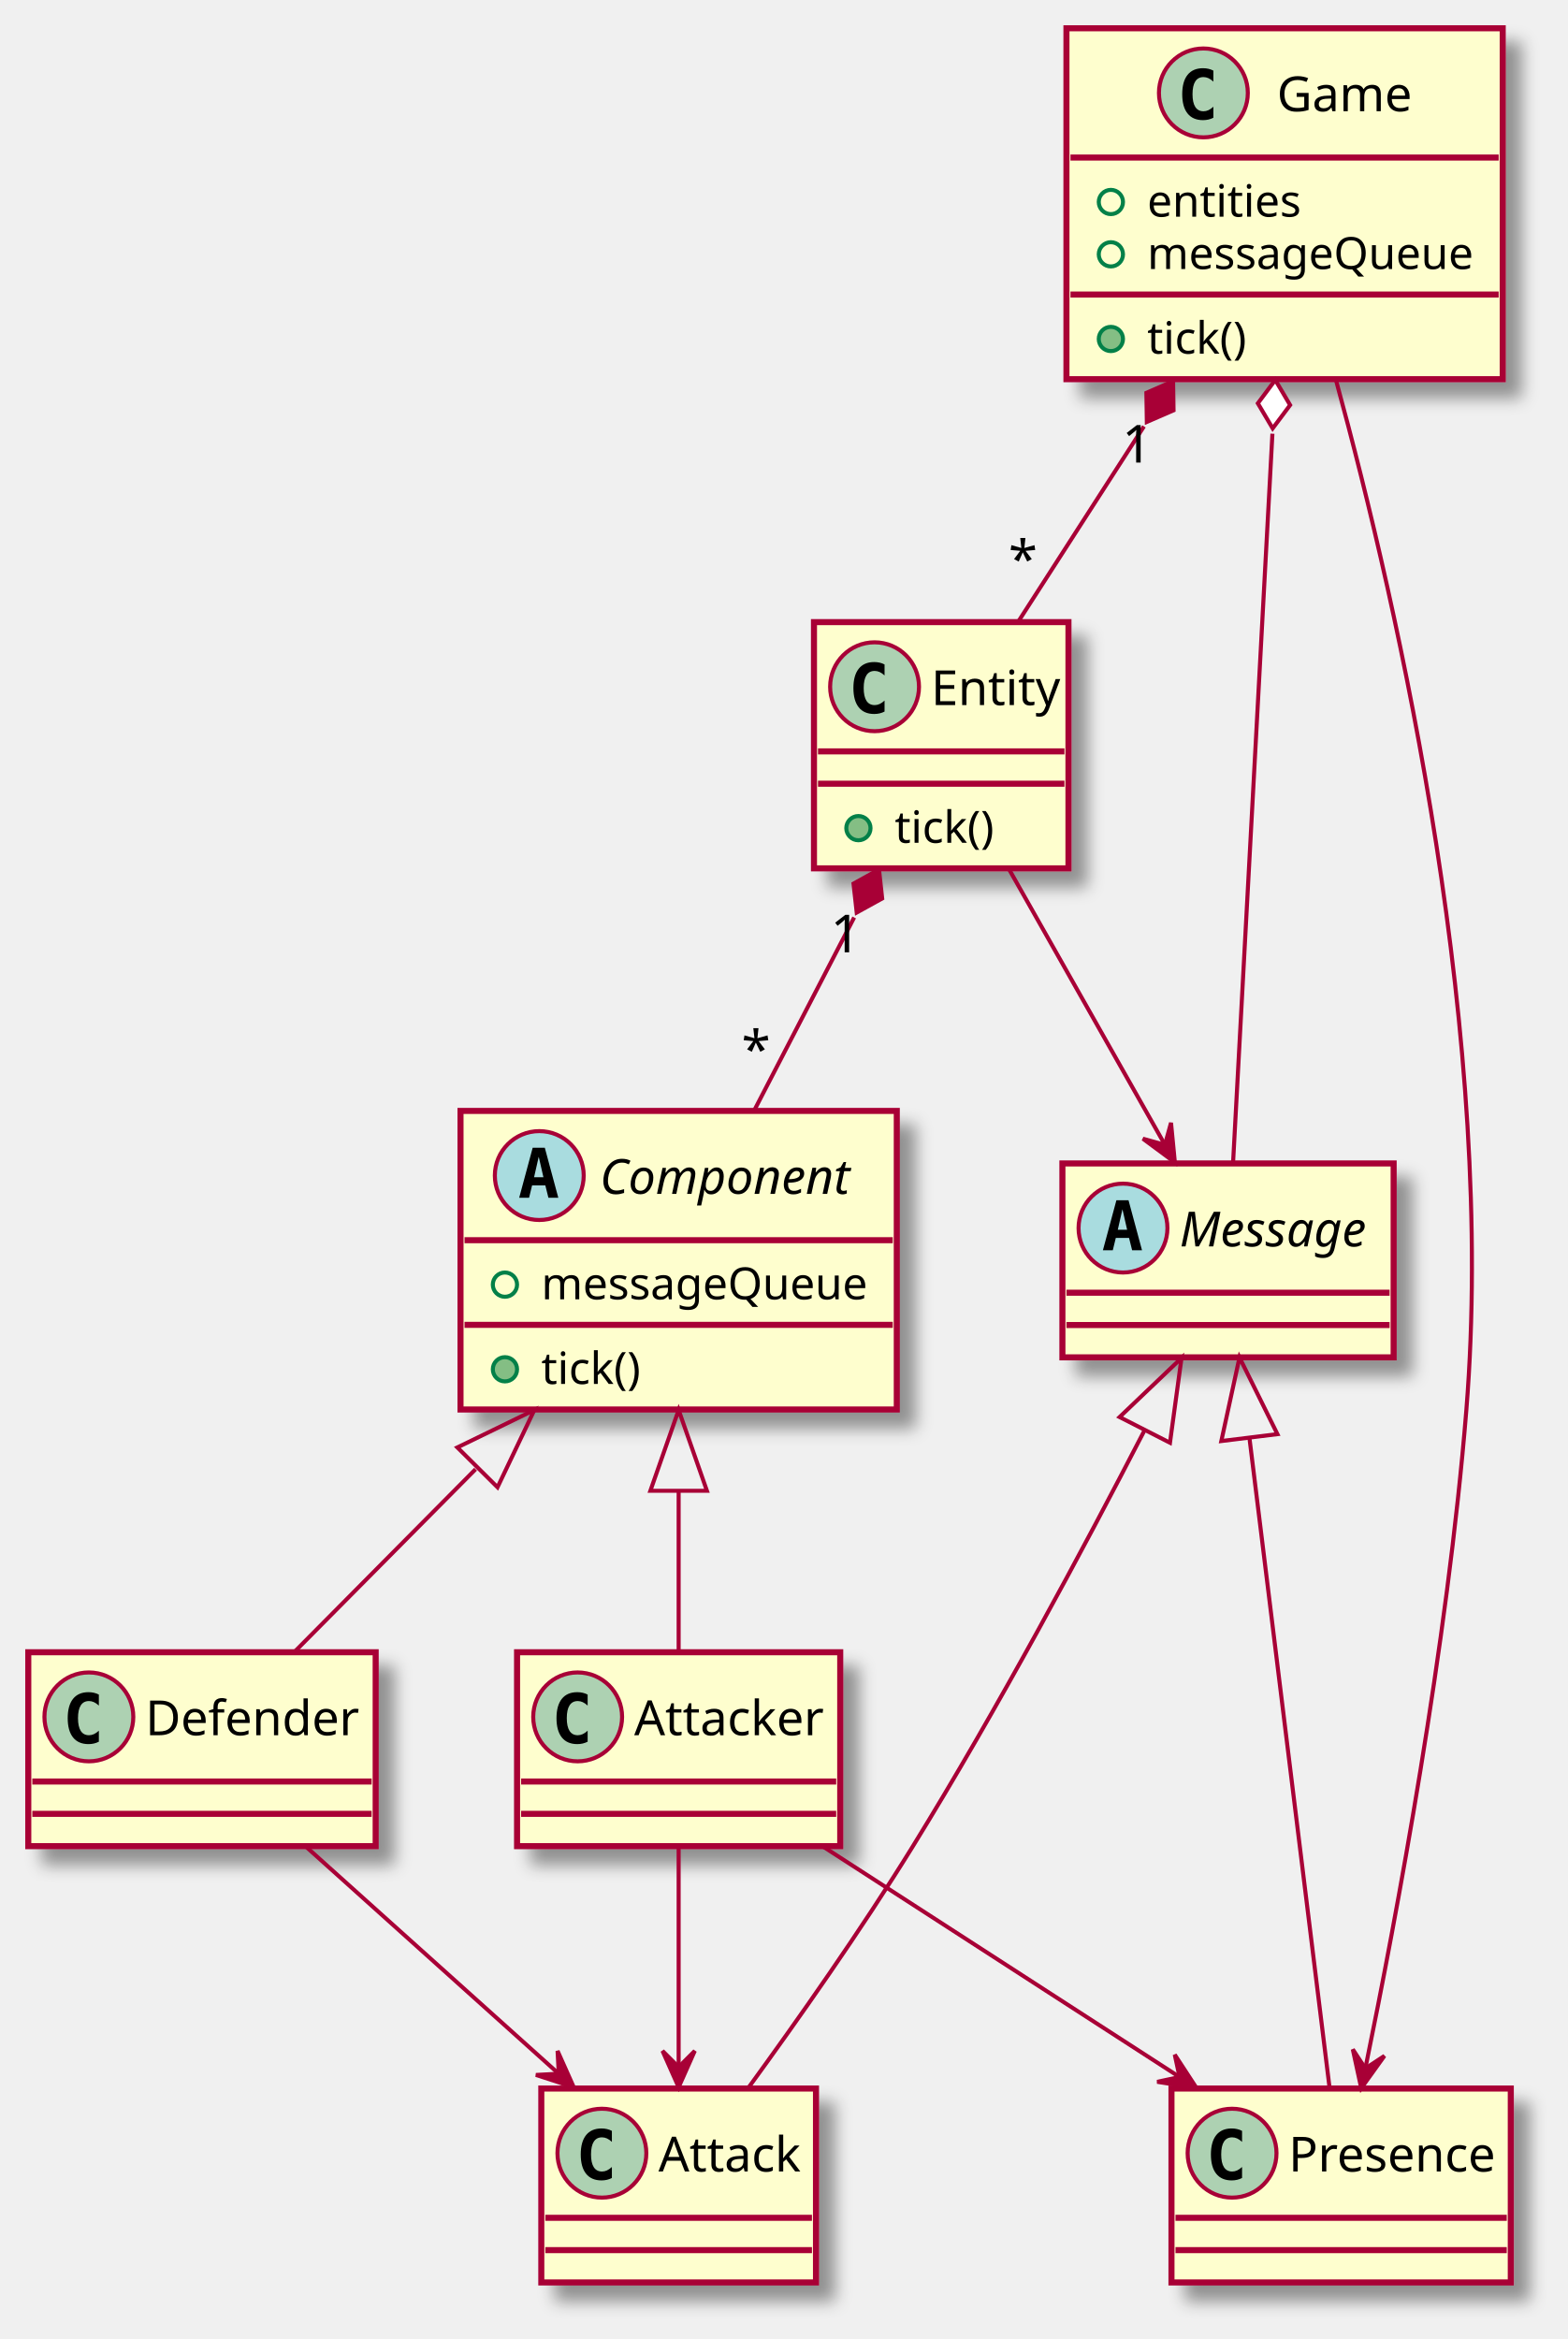
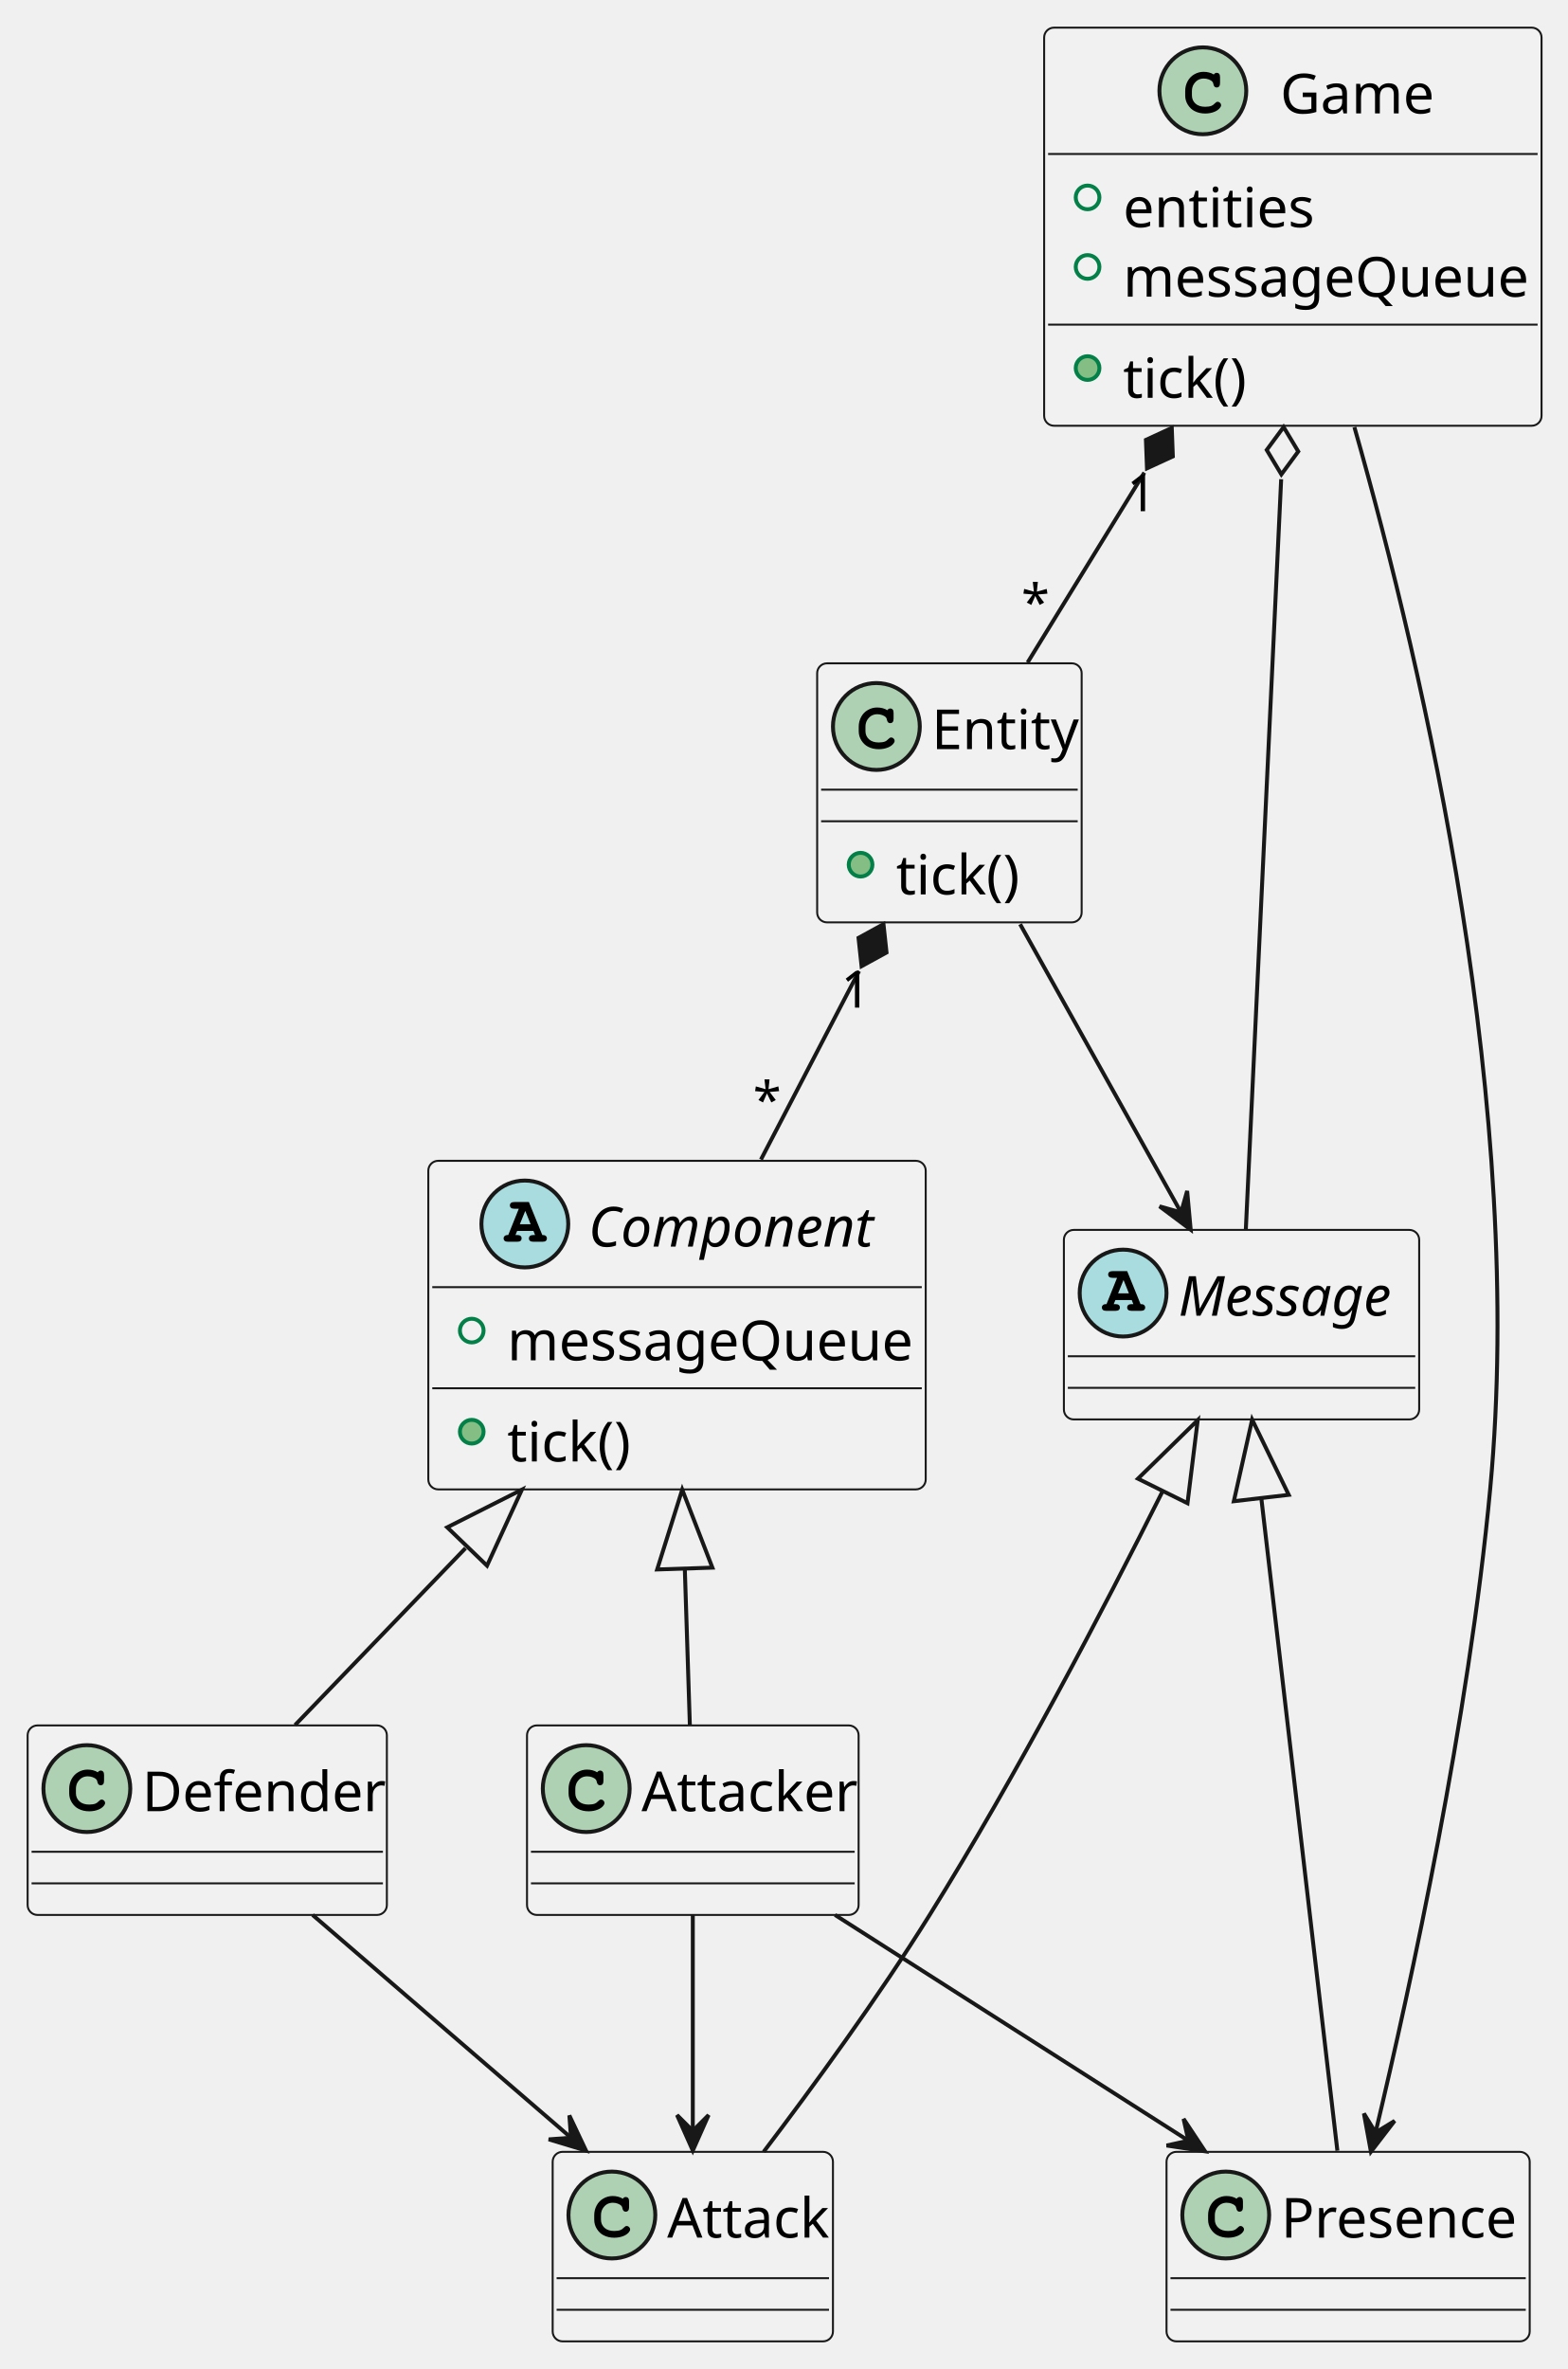
- <svg xmlns="http://www.w3.org/2000/svg" contentScriptType="application/ecmascript" contentStyleType="text/css" height="579px" preserveAspectRatio="none" style="width:388px;height:579px;background:#FFFFFF;" version="1.1" viewBox="0 0 388 579" width="388px" zoomAndPan="magnify">
-   <defs>
-     <filter height="300%" id="f1jtfks5a84w21" width="300%" x="-1" y="-1">
-       <feGaussianBlur result="blurOut" stdDeviation="2.0" />
-       <feColorMatrix in="blurOut" result="blurOut2" type="matrix" values="0 0 0 0 0 0 0 0 0 0 0 0 0 0 0 0 0 0 .4 0" />
-       <feOffset dx="4.0" dy="4.0" in="blurOut2" result="blurOut3" />
-       <feBlend in="SourceGraphic" in2="blurOut3" mode="normal" />
-     </filter>
-   </defs>
+ <svg xmlns="http://www.w3.org/2000/svg" contentStyleType="text/css" height="600px" preserveAspectRatio="none" style="width:397px;height:600px;background:#FFFFFF;" version="1.1" viewBox="0 0 397 600" width="397px" zoomAndPan="magnify">
+   <defs />
  <g>
-     <rect codeLine="1" fill="#FEFECE" filter="url(#f1jtfks5a84w21)" height="60.955" id="Entity" style="stroke:#A80036;stroke-width:1.5;" width="63" x="201.5" y="154" />
-     <ellipse cx="216.5" cy="170" fill="#ADD1B2" rx="11" ry="11" style="stroke:#A80036;stroke-width:1.0;" />
-     <path d="M218.973,176.143 Q218.392,176.442 217.753,176.591 Q217.114,176.741 216.408,176.741 Q213.901,176.741 212.582,175.089 Q211.262,173.437 211.262,170.316 Q211.262,167.186 212.582,165.535 Q213.901,163.883 216.408,163.883 Q217.114,163.883 217.761,164.032 Q218.409,164.182 218.973,164.481 L218.973,167.203 Q218.342,166.622 217.749,166.352 Q217.155,166.083 216.524,166.083 Q215.18,166.083 214.495,167.149 Q213.81,168.216 213.81,170.316 Q213.81,172.408 214.495,173.474 Q215.18,174.541 216.524,174.541 Q217.155,174.541 217.749,174.271 Q218.342,174.001 218.973,173.42 Z " fill="#000000" />
-     <text fill="#000000" font-family="sans-serif" font-size="12" lengthAdjust="spacing" textLength="31" x="230.5" y="174.535">Entity</text>
-     <line style="stroke:#A80036;stroke-width:1.5;" x1="202.5" x2="263.5" y1="186" y2="186" />
-     <line style="stroke:#A80036;stroke-width:1.5;" x1="202.5" x2="263.5" y1="194" y2="194" />
-     <ellipse cx="212.5" cy="205" fill="#84BE84" rx="3" ry="3" style="stroke:#038048;stroke-width:1.0;" />
-     <text fill="#000000" font-family="sans-serif" font-size="11" lengthAdjust="spacing" textLength="27" x="221.5" y="208.635">tick()</text>
-     <rect codeLine="4" fill="#FEFECE" filter="url(#f1jtfks5a84w21)" height="73.91" id="Component" style="stroke:#A80036;stroke-width:1.5;" width="108" x="114" y="275" />
-     <ellipse cx="133.5" cy="291" fill="#A9DCDF" rx="11" ry="11" style="stroke:#A80036;stroke-width:1.0;" />
-     <path d="M133.363,286.348 L132.209,291.42 L134.525,291.42 Z M131.869,284.107 L134.866,284.107 L138.211,296.5 L135.762,296.5 L134.999,293.437 L131.72,293.437 L130.973,296.5 L128.524,296.5 Z " fill="#000000" />
-     <text fill="#000000" font-family="sans-serif" font-size="12" font-style="italic" lengthAdjust="spacing" textLength="66" x="148.5" y="295.535">Component</text>
-     <line style="stroke:#A80036;stroke-width:1.5;" x1="115" x2="221" y1="307" y2="307" />
-     <ellipse cx="125" cy="318" rx="3" ry="3" style="stroke:#038048;stroke-width:1.0;fill:none;" />
-     <text fill="#000000" font-family="sans-serif" font-size="11" lengthAdjust="spacing" textLength="82" x="134" y="321.635">messageQueue</text>
-     <line style="stroke:#A80036;stroke-width:1.5;" x1="115" x2="221" y1="327.955" y2="327.955" />
-     <ellipse cx="125" cy="338.955" fill="#84BE84" rx="3" ry="3" style="stroke:#038048;stroke-width:1.0;" />
-     <text fill="#000000" font-family="sans-serif" font-size="11" lengthAdjust="spacing" textLength="27" x="134" y="342.59">tick()</text>
-     <rect codeLine="9" fill="#FEFECE" filter="url(#f1jtfks5a84w21)" height="86.865" id="Game" style="stroke:#A80036;stroke-width:1.5;" width="108" x="264" y="7" />
-     <ellipse cx="297.9" cy="23" fill="#ADD1B2" rx="11" ry="11" style="stroke:#A80036;stroke-width:1.0;" />
-     <path d="M300.373,29.143 Q299.792,29.442 299.153,29.591 Q298.514,29.741 297.808,29.741 Q295.301,29.741 293.981,28.089 Q292.662,26.437 292.662,23.316 Q292.662,20.186 293.981,18.535 Q295.301,16.883 297.808,16.883 Q298.514,16.883 299.161,17.032 Q299.809,17.182 300.373,17.48 L300.373,20.203 Q299.742,19.622 299.149,19.352 Q298.555,19.082 297.924,19.082 Q296.58,19.082 295.895,20.149 Q295.21,21.216 295.21,23.316 Q295.21,25.408 295.895,26.474 Q296.58,27.541 297.924,27.541 Q298.555,27.541 299.149,27.271 Q299.742,27.002 300.373,26.42 Z " fill="#000000" />
-     <text fill="#000000" font-family="sans-serif" font-size="12" lengthAdjust="spacing" textLength="34" x="316.1" y="27.535">Game</text>
-     <line style="stroke:#A80036;stroke-width:1.5;" x1="265" x2="371" y1="39" y2="39" />
-     <ellipse cx="275" cy="50" rx="3" ry="3" style="stroke:#038048;stroke-width:1.0;fill:none;" />
-     <text fill="#000000" font-family="sans-serif" font-size="11" lengthAdjust="spacing" textLength="39" x="284" y="53.635">entities</text>
-     <ellipse cx="275" cy="62.955" rx="3" ry="3" style="stroke:#038048;stroke-width:1.0;fill:none;" />
-     <text fill="#000000" font-family="sans-serif" font-size="11" lengthAdjust="spacing" textLength="82" x="284" y="66.59">messageQueue</text>
-     <line style="stroke:#A80036;stroke-width:1.5;" x1="265" x2="371" y1="72.91" y2="72.91" />
-     <ellipse cx="275" cy="83.91" fill="#84BE84" rx="3" ry="3" style="stroke:#038048;stroke-width:1.0;" />
-     <text fill="#000000" font-family="sans-serif" font-size="11" lengthAdjust="spacing" textLength="27" x="284" y="87.545">tick()</text>
-     <rect fill="#FEFECE" filter="url(#f1jtfks5a84w21)" height="48" id="Attacker" style="stroke:#A80036;stroke-width:1.5;" width="80" x="128" y="409" />
-     <ellipse cx="143" cy="425" fill="#ADD1B2" rx="11" ry="11" style="stroke:#A80036;stroke-width:1.0;" />
-     <path d="M145.473,431.143 Q144.892,431.442 144.253,431.591 Q143.614,431.741 142.908,431.741 Q140.401,431.741 139.082,430.089 Q137.762,428.437 137.762,425.316 Q137.762,422.187 139.082,420.535 Q140.401,418.883 142.908,418.883 Q143.614,418.883 144.261,419.032 Q144.909,419.182 145.473,419.481 L145.473,422.203 Q144.842,421.622 144.249,421.352 Q143.655,421.082 143.024,421.082 Q141.68,421.082 140.995,422.149 Q140.31,423.216 140.31,425.316 Q140.31,427.408 140.995,428.474 Q141.68,429.541 143.024,429.541 Q143.655,429.541 144.249,429.271 Q144.842,429.002 145.473,428.42 Z " fill="#000000" />
-     <text fill="#000000" font-family="sans-serif" font-size="12" lengthAdjust="spacing" textLength="48" x="157" y="429.535">Attacker</text>
-     <line style="stroke:#A80036;stroke-width:1.5;" x1="129" x2="207" y1="441" y2="441" />
-     <line style="stroke:#A80036;stroke-width:1.5;" x1="129" x2="207" y1="449" y2="449" />
-     <rect fill="#FEFECE" filter="url(#f1jtfks5a84w21)" height="48" id="Defender" style="stroke:#A80036;stroke-width:1.5;" width="86" x="7" y="409" />
-     <ellipse cx="22" cy="425" fill="#ADD1B2" rx="11" ry="11" style="stroke:#A80036;stroke-width:1.0;" />
-     <path d="M24.473,431.143 Q23.892,431.442 23.253,431.591 Q22.614,431.741 21.908,431.741 Q19.401,431.741 18.081,430.089 Q16.762,428.437 16.762,425.316 Q16.762,422.187 18.081,420.535 Q19.401,418.883 21.908,418.883 Q22.614,418.883 23.261,419.032 Q23.909,419.182 24.473,419.481 L24.473,422.203 Q23.842,421.622 23.249,421.352 Q22.655,421.082 22.024,421.082 Q20.68,421.082 19.995,422.149 Q19.31,423.216 19.31,425.316 Q19.31,427.408 19.995,428.474 Q20.68,429.541 22.024,429.541 Q22.655,429.541 23.249,429.271 Q23.842,429.002 24.473,428.42 Z " fill="#000000" />
-     <text fill="#000000" font-family="sans-serif" font-size="12" lengthAdjust="spacing" textLength="54" x="36" y="429.535">Defender</text>
-     <line style="stroke:#A80036;stroke-width:1.5;" x1="8" x2="92" y1="441" y2="441" />
-     <line style="stroke:#A80036;stroke-width:1.5;" x1="8" x2="92" y1="449" y2="449" />
-     <rect codeLine="20" fill="#FEFECE" filter="url(#f1jtfks5a84w21)" height="48" id="Message" style="stroke:#A80036;stroke-width:1.5;" width="82" x="263" y="288" />
-     <ellipse cx="278" cy="304" fill="#A9DCDF" rx="11" ry="11" style="stroke:#A80036;stroke-width:1.0;" />
-     <path d="M277.863,299.348 L276.709,304.42 L279.025,304.42 Z M276.369,297.107 L279.366,297.107 L282.711,309.5 L280.262,309.5 L279.498,306.437 L276.22,306.437 L275.473,309.5 L273.024,309.5 Z " fill="#000000" />
-     <text fill="#000000" font-family="sans-serif" font-size="12" font-style="italic" lengthAdjust="spacing" textLength="50" x="292" y="308.535">Message</text>
-     <line style="stroke:#A80036;stroke-width:1.5;" x1="264" x2="344" y1="320" y2="320" />
-     <line style="stroke:#A80036;stroke-width:1.5;" x1="264" x2="344" y1="328" y2="328" />
-     <rect fill="#FEFECE" filter="url(#f1jtfks5a84w21)" height="48" id="Attack" style="stroke:#A80036;stroke-width:1.5;" width="68" x="134" y="517" />
-     <ellipse cx="149" cy="533" fill="#ADD1B2" rx="11" ry="11" style="stroke:#A80036;stroke-width:1.0;" />
-     <path d="M151.473,539.143 Q150.892,539.442 150.253,539.591 Q149.614,539.741 148.908,539.741 Q146.401,539.741 145.082,538.089 Q143.762,536.437 143.762,533.316 Q143.762,530.187 145.082,528.535 Q146.401,526.883 148.908,526.883 Q149.614,526.883 150.261,527.032 Q150.909,527.182 151.473,527.481 L151.473,530.203 Q150.842,529.622 150.249,529.352 Q149.655,529.082 149.024,529.082 Q147.68,529.082 146.995,530.149 Q146.31,531.216 146.31,533.316 Q146.31,535.408 146.995,536.474 Q147.68,537.541 149.024,537.541 Q149.655,537.541 150.249,537.271 Q150.842,537.001 151.473,536.42 Z " fill="#000000" />
-     <text fill="#000000" font-family="sans-serif" font-size="12" lengthAdjust="spacing" textLength="36" x="163" y="537.535">Attack</text>
-     <line style="stroke:#A80036;stroke-width:1.5;" x1="135" x2="201" y1="549" y2="549" />
-     <line style="stroke:#A80036;stroke-width:1.5;" x1="135" x2="201" y1="557" y2="557" />
-     <rect fill="#FEFECE" filter="url(#f1jtfks5a84w21)" height="48" id="Presence" style="stroke:#A80036;stroke-width:1.5;" width="84" x="290" y="517" />
-     <ellipse cx="305" cy="533" fill="#ADD1B2" rx="11" ry="11" style="stroke:#A80036;stroke-width:1.0;" />
-     <path d="M307.473,539.143 Q306.892,539.442 306.253,539.591 Q305.614,539.741 304.908,539.741 Q302.401,539.741 301.082,538.089 Q299.762,536.437 299.762,533.316 Q299.762,530.187 301.082,528.535 Q302.401,526.883 304.908,526.883 Q305.614,526.883 306.261,527.032 Q306.909,527.182 307.473,527.481 L307.473,530.203 Q306.842,529.622 306.249,529.352 Q305.655,529.082 305.024,529.082 Q303.68,529.082 302.995,530.149 Q302.31,531.216 302.31,533.316 Q302.31,535.408 302.995,536.474 Q303.68,537.541 305.024,537.541 Q305.655,537.541 306.249,537.271 Q306.842,537.001 307.473,536.42 Z " fill="#000000" />
-     <text fill="#000000" font-family="sans-serif" font-size="12" lengthAdjust="spacing" textLength="52" x="319" y="537.535">Presence</text>
-     <line style="stroke:#A80036;stroke-width:1.5;" x1="291" x2="373" y1="549" y2="549" />
-     <line style="stroke:#A80036;stroke-width:1.5;" x1="291" x2="373" y1="557" y2="557" />
-     <path codeLine="14" d="M168,369.07 C168,383.12 168,397.43 168,408.85 " fill="none" id="Component-backto-Attacker" style="stroke:#A80036;stroke-width:1.0;" />
-     <polygon fill="none" points="161,369.03,168,349.03,175,369.03,161,369.03" style="stroke:#A80036;stroke-width:1.0;" />
-     <path codeLine="15" d="M117.73,363.69 C102.14,379.41 85.72,395.97 72.95,408.85 " fill="none" id="Component-backto-Defender" style="stroke:#A80036;stroke-width:1.0;" />
-     <polygon fill="none" points="113.22,358.3,132.28,349.03,123.16,368.16,113.22,358.3" style="stroke:#A80036;stroke-width:1.0;" />
-     <path codeLine="16" d="M314.99,107.36 C311.95,163.56 307.43,247.51 305.25,287.8 " fill="none" id="Game-backto-Message" style="stroke:#A80036;stroke-width:1.0;" />
-     <polygon fill="#FFFFFF" points="315.7,94.06,311.383,99.836,315.054,106.043,319.371,100.267,315.7,94.06" style="stroke:#A80036;stroke-width:1.0;" />
-     <path codeLine="17" d="M249.83,215.24 C261.49,235.86 276.92,263.13 288.33,283.29 " fill="none" id="Entity-to-Message" style="stroke:#A80036;stroke-width:1.0;" />
-     <polygon fill="#A80036" points="290.84,287.74,289.889,277.937,288.378,283.388,282.927,281.877,290.84,287.74" style="stroke:#A80036;stroke-width:1.0;" />
-     <path codeLine="18" d="M211.45,227.11 C203.47,242.52 194.49,259.86 186.77,274.76 " fill="none" id="Entity-backto-Component" style="stroke:#A80036;stroke-width:1.0;" />
-     <polygon fill="#A80036" points="217.6,215.24,211.287,218.725,212.076,225.893,218.389,222.408,217.6,215.24" style="stroke:#A80036;stroke-width:1.0;" />
-     <text fill="#000000" font-family="sans-serif" font-size="13" lengthAdjust="spacing" textLength="8" x="205.599" y="235.732">1</text>
-     <text fill="#000000" font-family="sans-serif" font-size="13" lengthAdjust="spacing" textLength="6" x="183.579" y="264.395">*</text>
-     <path codeLine="19" d="M283.19,105.55 C272.58,122.04 261.3,139.55 252.13,153.79 " fill="none" id="Game-backto-Entity" style="stroke:#A80036;stroke-width:1.0;" />
-     <polygon fill="#A80036" points="290.4,94.36,283.788,97.237,283.9,104.447,290.512,101.57,290.4,94.36" style="stroke:#A80036;stroke-width:1.0;" />
-     <text fill="#000000" font-family="sans-serif" font-size="13" lengthAdjust="spacing" textLength="8" x="277.759" y="114.505">1</text>
-     <text fill="#000000" font-family="sans-serif" font-size="13" lengthAdjust="spacing" textLength="6" x="249.658" y="143.039">*</text>
-     <path codeLine="22" d="M283.35,354.03 C268.28,383.23 246.91,423.13 226,457 C213.16,477.79 197.17,500.47 185.23,516.86 " fill="none" id="Message-backto-Attack" style="stroke:#A80036;stroke-width:1.0;" />
-     <polygon fill="none" points="277.16,350.78,292.49,336.15,289.63,357.14,277.16,350.78" style="stroke:#A80036;stroke-width:1.0;" />
-     <path codeLine="23" d="M309.32,356.1 C315.21,403.9 324.51,479.24 329.15,516.92 " fill="none" id="Message-backto-Presence" style="stroke:#A80036;stroke-width:1.0;" />
-     <polygon fill="none" points="302.34,356.72,306.84,336.02,316.23,355.01,302.34,356.72" style="stroke:#A80036;stroke-width:1.0;" />
-     <path codeLine="25" d="M330.74,94.14 C346.48,151.71 370.37,257.62 363,349 C358.3,407.25 345.68,474.52 338.07,511.66 " fill="none" id="Game-to-Presence" style="stroke:#A80036;stroke-width:1.0;" />
-     <polygon fill="#A80036" points="336.98,516.92,342.721,508.918,337.993,512.024,334.887,507.296,336.98,516.92" style="stroke:#A80036;stroke-width:1.0;" />
-     <path codeLine="26" d="M203.59,457 C229.61,473.82 264.93,496.65 291.94,514.11 " fill="none" id="Attacker-to-Presence" style="stroke:#A80036;stroke-width:1.0;" />
-     <polygon fill="#A80036" points="296.2,516.86,290.812,508.615,292.001,514.146,286.47,515.335,296.2,516.86" style="stroke:#A80036;stroke-width:1.0;" />
-     <path codeLine="27" d="M168,457 C168,473 168,494.45 168,511.53 " fill="none" id="Attacker-to-Attack" style="stroke:#A80036;stroke-width:1.0;" />
-     <polygon fill="#A80036" points="168,516.68,172,507.68,168,511.68,164,507.68,168,516.68" style="stroke:#A80036;stroke-width:1.0;" />
-     <path codeLine="28" d="M75.6,457 C94.03,473.55 118.94,495.93 138.25,513.28 " fill="none" id="Defender-to-Attack" style="stroke:#A80036;stroke-width:1.0;" />
-     <polygon fill="#A80036" points="142.04,516.68,138.026,507.686,138.323,513.335,132.674,513.633,142.04,516.68" style="stroke:#A80036;stroke-width:1.0;" />
+     <g id="elem_Entity">
+       <rect codeLine="1" fill="#F1F1F1" height="65.609" id="Entity" rx="2.5" ry="2.5" style="stroke:#181818;stroke-width:0.5;" width="67" x="207" y="168" />
+       <ellipse cx="222" cy="184" fill="#ADD1B2" rx="11" ry="11" style="stroke:#181818;stroke-width:1.0;" />
+       <path d="M224.766,179.875 Q224.922,179.656 225.109,179.547 Q225.297,179.438 225.516,179.438 Q225.891,179.438 226.125,179.703 Q226.359,179.953 226.359,180.562 L226.359,182.016 Q226.359,182.625 226.125,182.891 Q225.891,183.156 225.516,183.156 Q225.172,183.156 224.969,182.953 Q224.766,182.766 224.656,182.25 Q224.609,181.891 224.422,181.703 Q224.094,181.328 223.484,181.109 Q222.875,180.891 222.25,180.891 Q221.484,180.891 220.844,181.219 Q220.219,181.547 219.719,182.297 Q219.234,183.047 219.234,184.078 L219.234,185.172 Q219.234,186.406 220.125,187.234 Q221.016,188.047 222.609,188.047 Q223.547,188.047 224.203,187.797 Q224.594,187.641 225.016,187.203 Q225.281,186.938 225.422,186.859 Q225.578,186.781 225.781,186.781 Q226.109,186.781 226.359,187.047 Q226.625,187.297 226.625,187.641 Q226.625,187.984 226.281,188.391 Q225.781,188.969 224.984,189.297 Q223.906,189.75 222.609,189.75 Q221.094,189.75 219.891,189.125 Q218.906,188.625 218.219,187.562 Q217.531,186.484 217.531,185.203 L217.531,184.047 Q217.531,182.719 218.141,181.578 Q218.766,180.422 219.859,179.812 Q220.953,179.188 222.188,179.188 Q222.922,179.188 223.562,179.359 Q224.219,179.516 224.766,179.875 Z " fill="#000000" />
+       <text fill="#000000" font-family="sans-serif" font-size="14" lengthAdjust="spacing" textLength="35" x="236" y="189.728">Entity</text>
+       <line style="stroke:#181818;stroke-width:0.5;" x1="208" x2="273" y1="200" y2="200" />
+       <line style="stroke:#181818;stroke-width:0.5;" x1="208" x2="273" y1="208" y2="208" />
+       <ellipse cx="218" cy="219" fill="#84BE84" rx="3" ry="3" style="stroke:#038048;stroke-width:1.0;" />
+       <text fill="#000000" font-family="sans-serif" font-size="14" lengthAdjust="spacing" textLength="31" x="227" y="226.533">tick()</text>
+     </g>
+     <g id="elem_Component">
+       <rect codeLine="4" fill="#F1F1F1" height="83.219" id="Component" rx="2.5" ry="2.5" style="stroke:#181818;stroke-width:0.5;" width="126" x="108.5" y="294" />
+       <ellipse cx="132.95" cy="310" fill="#A9DCDF" rx="11" ry="11" style="stroke:#181818;stroke-width:1.0;" />
+       <path d="M135.137,311.766 L130.997,311.766 L130.575,312.797 L130.997,312.797 Q131.606,312.797 131.872,313.031 Q132.137,313.266 132.137,313.656 Q132.137,314.031 131.872,314.266 Q131.606,314.5 130.997,314.5 L128.7,314.5 Q128.091,314.5 127.841,314.266 Q127.575,314.031 127.575,313.641 Q127.575,313.266 127.856,313.031 Q128.122,312.781 128.747,312.797 L131.419,306.141 L130.309,306.141 Q129.7,306.141 129.434,305.906 Q129.169,305.672 129.169,305.281 Q129.169,304.906 129.434,304.672 Q129.7,304.438 130.309,304.438 L133.981,304.438 L137.372,312.797 Q137.966,312.797 138.153,312.938 Q138.544,313.203 138.544,313.656 Q138.544,314.031 138.278,314.266 Q138.028,314.5 137.419,314.5 L135.122,314.5 Q134.512,314.5 134.247,314.266 Q133.981,314.031 133.981,313.641 Q133.981,313.266 134.247,313.031 Q134.512,312.797 135.122,312.797 L135.544,312.797 L135.137,311.766 Z M134.419,310.062 L133.059,306.688 L131.684,310.062 L134.419,310.062 Z " fill="#000000" />
+       <text fill="#000000" font-family="sans-serif" font-size="14" font-style="italic" lengthAdjust="spacing" textLength="73" x="149.05" y="315.728">Component</text>
+       <line style="stroke:#181818;stroke-width:0.5;" x1="109.5" x2="233.5" y1="326" y2="326" />
+       <ellipse cx="119.5" cy="337" fill="none" rx="3" ry="3" style="stroke:#038048;stroke-width:1.0;" />
+       <text fill="#000000" font-family="sans-serif" font-size="14" lengthAdjust="spacing" textLength="100" x="128.5" y="344.533">messageQueue</text>
+       <line style="stroke:#181818;stroke-width:0.5;" x1="109.5" x2="233.5" y1="351.609" y2="351.609" />
+       <ellipse cx="119.5" cy="362.609" fill="#84BE84" rx="3" ry="3" style="stroke:#038048;stroke-width:1.0;" />
+       <text fill="#000000" font-family="sans-serif" font-size="14" lengthAdjust="spacing" textLength="31" x="128.5" y="370.143">tick()</text>
+     </g>
+     <g id="elem_Game">
+       <rect codeLine="9" fill="#F1F1F1" height="100.828" id="Game" rx="2.5" ry="2.5" style="stroke:#181818;stroke-width:0.5;" width="126" x="264.5" y="7" />
+       <ellipse cx="304.7" cy="23" fill="#ADD1B2" rx="11" ry="11" style="stroke:#181818;stroke-width:1.0;" />
+       <path d="M307.466,18.875 Q307.622,18.656 307.809,18.547 Q307.997,18.438 308.216,18.438 Q308.591,18.438 308.825,18.703 Q309.059,18.953 309.059,19.562 L309.059,21.016 Q309.059,21.625 308.825,21.891 Q308.591,22.156 308.216,22.156 Q307.872,22.156 307.669,21.953 Q307.466,21.766 307.356,21.25 Q307.309,20.891 307.122,20.703 Q306.794,20.328 306.184,20.109 Q305.575,19.891 304.95,19.891 Q304.184,19.891 303.544,20.219 Q302.919,20.547 302.419,21.297 Q301.934,22.047 301.934,23.078 L301.934,24.172 Q301.934,25.406 302.825,26.234 Q303.716,27.047 305.309,27.047 Q306.247,27.047 306.903,26.797 Q307.294,26.641 307.716,26.203 Q307.981,25.938 308.122,25.859 Q308.278,25.781 308.481,25.781 Q308.809,25.781 309.059,26.047 Q309.325,26.297 309.325,26.641 Q309.325,26.984 308.981,27.391 Q308.481,27.969 307.684,28.297 Q306.606,28.75 305.309,28.75 Q303.794,28.75 302.591,28.125 Q301.606,27.625 300.919,26.562 Q300.231,25.484 300.231,24.203 L300.231,23.047 Q300.231,21.719 300.841,20.578 Q301.466,19.422 302.559,18.812 Q303.653,18.188 304.887,18.188 Q305.622,18.188 306.262,18.359 Q306.919,18.516 307.466,18.875 Z " fill="#000000" />
+       <text fill="#000000" font-family="sans-serif" font-size="14" lengthAdjust="spacing" textLength="38" x="324.3" y="28.729">Game</text>
+       <line style="stroke:#181818;stroke-width:0.5;" x1="265.5" x2="389.5" y1="39" y2="39" />
+       <ellipse cx="275.5" cy="50" fill="none" rx="3" ry="3" style="stroke:#038048;stroke-width:1.0;" />
+       <text fill="#000000" font-family="sans-serif" font-size="14" lengthAdjust="spacing" textLength="45" x="284.5" y="57.533">entities</text>
+       <ellipse cx="275.5" cy="67.609" fill="none" rx="3" ry="3" style="stroke:#038048;stroke-width:1.0;" />
+       <text fill="#000000" font-family="sans-serif" font-size="14" lengthAdjust="spacing" textLength="100" x="284.5" y="75.143">messageQueue</text>
+       <line style="stroke:#181818;stroke-width:0.5;" x1="265.5" x2="389.5" y1="82.219" y2="82.219" />
+       <ellipse cx="275.5" cy="93.219" fill="#84BE84" rx="3" ry="3" style="stroke:#038048;stroke-width:1.0;" />
+       <text fill="#000000" font-family="sans-serif" font-size="14" lengthAdjust="spacing" textLength="31" x="284.5" y="100.752">tick()</text>
+     </g>
+     <g id="elem_Attacker">
+       <rect fill="#F1F1F1" height="48" id="Attacker" rx="2.5" ry="2.5" style="stroke:#181818;stroke-width:0.5;" width="84" x="133.5" y="437" />
+       <ellipse cx="148.5" cy="453" fill="#ADD1B2" rx="11" ry="11" style="stroke:#181818;stroke-width:1.0;" />
+       <path d="M151.266,448.875 Q151.422,448.656 151.609,448.547 Q151.797,448.438 152.016,448.438 Q152.391,448.438 152.625,448.703 Q152.859,448.953 152.859,449.562 L152.859,451.016 Q152.859,451.625 152.625,451.891 Q152.391,452.156 152.016,452.156 Q151.672,452.156 151.469,451.953 Q151.266,451.766 151.156,451.25 Q151.109,450.891 150.922,450.703 Q150.594,450.328 149.984,450.109 Q149.375,449.891 148.75,449.891 Q147.984,449.891 147.344,450.219 Q146.719,450.547 146.219,451.297 Q145.734,452.047 145.734,453.078 L145.734,454.172 Q145.734,455.406 146.625,456.234 Q147.516,457.047 149.109,457.047 Q150.047,457.047 150.703,456.797 Q151.094,456.641 151.516,456.203 Q151.781,455.938 151.922,455.859 Q152.078,455.781 152.281,455.781 Q152.609,455.781 152.859,456.047 Q153.125,456.297 153.125,456.641 Q153.125,456.984 152.781,457.391 Q152.281,457.969 151.484,458.297 Q150.406,458.75 149.109,458.75 Q147.594,458.75 146.391,458.125 Q145.406,457.625 144.719,456.562 Q144.031,455.484 144.031,454.203 L144.031,453.047 Q144.031,451.719 144.641,450.578 Q145.266,449.422 146.359,448.812 Q147.453,448.188 148.688,448.188 Q149.422,448.188 150.062,448.359 Q150.719,448.516 151.266,448.875 Z " fill="#000000" />
+       <text fill="#000000" font-family="sans-serif" font-size="14" lengthAdjust="spacing" textLength="52" x="162.5" y="458.728">Attacker</text>
+       <line style="stroke:#181818;stroke-width:0.5;" x1="134.5" x2="216.5" y1="469" y2="469" />
+       <line style="stroke:#181818;stroke-width:0.5;" x1="134.5" x2="216.5" y1="477" y2="477" />
+     </g>
+     <g id="elem_Defender">
+       <rect fill="#F1F1F1" height="48" id="Defender" rx="2.5" ry="2.5" style="stroke:#181818;stroke-width:0.5;" width="91" x="7" y="437" />
+       <ellipse cx="22" cy="453" fill="#ADD1B2" rx="11" ry="11" style="stroke:#181818;stroke-width:1.0;" />
+       <path d="M24.766,448.875 Q24.922,448.656 25.109,448.547 Q25.297,448.438 25.516,448.438 Q25.891,448.438 26.125,448.703 Q26.359,448.953 26.359,449.562 L26.359,451.016 Q26.359,451.625 26.125,451.891 Q25.891,452.156 25.516,452.156 Q25.172,452.156 24.969,451.953 Q24.766,451.766 24.656,451.25 Q24.609,450.891 24.422,450.703 Q24.094,450.328 23.484,450.109 Q22.875,449.891 22.25,449.891 Q21.484,449.891 20.844,450.219 Q20.219,450.547 19.719,451.297 Q19.234,452.047 19.234,453.078 L19.234,454.172 Q19.234,455.406 20.125,456.234 Q21.016,457.047 22.609,457.047 Q23.547,457.047 24.203,456.797 Q24.594,456.641 25.016,456.203 Q25.281,455.938 25.422,455.859 Q25.578,455.781 25.781,455.781 Q26.109,455.781 26.359,456.047 Q26.625,456.297 26.625,456.641 Q26.625,456.984 26.281,457.391 Q25.781,457.969 24.984,458.297 Q23.906,458.75 22.609,458.75 Q21.094,458.75 19.891,458.125 Q18.906,457.625 18.219,456.562 Q17.531,455.484 17.531,454.203 L17.531,453.047 Q17.531,451.719 18.141,450.578 Q18.766,449.422 19.859,448.812 Q20.953,448.188 22.188,448.188 Q22.922,448.188 23.562,448.359 Q24.219,448.516 24.766,448.875 Z " fill="#000000" />
+       <text fill="#000000" font-family="sans-serif" font-size="14" lengthAdjust="spacing" textLength="59" x="36" y="458.728">Defender</text>
+       <line style="stroke:#181818;stroke-width:0.5;" x1="8" x2="97" y1="469" y2="469" />
+       <line style="stroke:#181818;stroke-width:0.5;" x1="8" x2="97" y1="477" y2="477" />
+     </g>
+     <g id="elem_Message">
+       <rect codeLine="20" fill="#F1F1F1" height="48" id="Message" rx="2.5" ry="2.5" style="stroke:#181818;stroke-width:0.5;" width="90" x="269.5" y="311.5" />
+       <ellipse cx="284.5" cy="327.5" fill="#A9DCDF" rx="11" ry="11" style="stroke:#181818;stroke-width:1.0;" />
+       <path d="M286.688,329.266 L282.547,329.266 L282.125,330.297 L282.547,330.297 Q283.156,330.297 283.422,330.531 Q283.688,330.766 283.688,331.156 Q283.688,331.531 283.422,331.766 Q283.156,332 282.547,332 L280.25,332 Q279.641,332 279.391,331.766 Q279.125,331.531 279.125,331.141 Q279.125,330.766 279.406,330.531 Q279.672,330.281 280.297,330.297 L282.969,323.641 L281.859,323.641 Q281.25,323.641 280.984,323.406 Q280.719,323.172 280.719,322.781 Q280.719,322.406 280.984,322.172 Q281.25,321.938 281.859,321.938 L285.531,321.938 L288.922,330.297 Q289.516,330.297 289.703,330.438 Q290.094,330.703 290.094,331.156 Q290.094,331.531 289.828,331.766 Q289.578,332 288.969,332 L286.672,332 Q286.062,332 285.797,331.766 Q285.531,331.531 285.531,331.141 Q285.531,330.766 285.797,330.531 Q286.062,330.297 286.672,330.297 L287.094,330.297 L286.688,329.266 Z M285.969,327.562 L284.609,324.188 L283.234,327.562 L285.969,327.562 Z " fill="#000000" />
+       <text fill="#000000" font-family="sans-serif" font-size="14" font-style="italic" lengthAdjust="spacing" textLength="58" x="298.5" y="333.228">Message</text>
+       <line style="stroke:#181818;stroke-width:0.5;" x1="270.5" x2="358.5" y1="343.5" y2="343.5" />
+       <line style="stroke:#181818;stroke-width:0.5;" x1="270.5" x2="358.5" y1="351.5" y2="351.5" />
+     </g>
+     <g id="elem_Attack">
+       <rect fill="#F1F1F1" height="48" id="Attack" rx="2.5" ry="2.5" style="stroke:#181818;stroke-width:0.5;" width="71" x="140" y="545" />
+       <ellipse cx="155" cy="561" fill="#ADD1B2" rx="11" ry="11" style="stroke:#181818;stroke-width:1.0;" />
+       <path d="M157.766,556.875 Q157.922,556.656 158.109,556.547 Q158.297,556.438 158.516,556.438 Q158.891,556.438 159.125,556.703 Q159.359,556.953 159.359,557.562 L159.359,559.016 Q159.359,559.625 159.125,559.891 Q158.891,560.156 158.516,560.156 Q158.172,560.156 157.969,559.953 Q157.766,559.766 157.656,559.25 Q157.609,558.891 157.422,558.703 Q157.094,558.328 156.484,558.109 Q155.875,557.891 155.25,557.891 Q154.484,557.891 153.844,558.219 Q153.219,558.547 152.719,559.297 Q152.234,560.047 152.234,561.078 L152.234,562.172 Q152.234,563.406 153.125,564.234 Q154.016,565.047 155.609,565.047 Q156.547,565.047 157.203,564.797 Q157.594,564.641 158.016,564.203 Q158.281,563.938 158.422,563.859 Q158.578,563.781 158.781,563.781 Q159.109,563.781 159.359,564.047 Q159.625,564.297 159.625,564.641 Q159.625,564.984 159.281,565.391 Q158.781,565.969 157.984,566.297 Q156.906,566.75 155.609,566.75 Q154.094,566.75 152.891,566.125 Q151.906,565.625 151.219,564.562 Q150.531,563.484 150.531,562.203 L150.531,561.047 Q150.531,559.719 151.141,558.578 Q151.766,557.422 152.859,556.812 Q153.953,556.188 155.188,556.188 Q155.922,556.188 156.562,556.359 Q157.219,556.516 157.766,556.875 Z " fill="#000000" />
+       <text fill="#000000" font-family="sans-serif" font-size="14" lengthAdjust="spacing" textLength="39" x="169" y="566.729">Attack</text>
+       <line style="stroke:#181818;stroke-width:0.5;" x1="141" x2="210" y1="577" y2="577" />
+       <line style="stroke:#181818;stroke-width:0.5;" x1="141" x2="210" y1="585" y2="585" />
+     </g>
+     <g id="elem_Presence">
+       <rect fill="#F1F1F1" height="48" id="Presence" rx="2.5" ry="2.5" style="stroke:#181818;stroke-width:0.5;" width="92" x="295.5" y="545" />
+       <ellipse cx="310.5" cy="561" fill="#ADD1B2" rx="11" ry="11" style="stroke:#181818;stroke-width:1.0;" />
+       <path d="M313.266,556.875 Q313.422,556.656 313.609,556.547 Q313.797,556.438 314.016,556.438 Q314.391,556.438 314.625,556.703 Q314.859,556.953 314.859,557.562 L314.859,559.016 Q314.859,559.625 314.625,559.891 Q314.391,560.156 314.016,560.156 Q313.672,560.156 313.469,559.953 Q313.266,559.766 313.156,559.25 Q313.109,558.891 312.922,558.703 Q312.594,558.328 311.984,558.109 Q311.375,557.891 310.75,557.891 Q309.984,557.891 309.344,558.219 Q308.719,558.547 308.219,559.297 Q307.734,560.047 307.734,561.078 L307.734,562.172 Q307.734,563.406 308.625,564.234 Q309.516,565.047 311.109,565.047 Q312.047,565.047 312.703,564.797 Q313.094,564.641 313.516,564.203 Q313.781,563.938 313.922,563.859 Q314.078,563.781 314.281,563.781 Q314.609,563.781 314.859,564.047 Q315.125,564.297 315.125,564.641 Q315.125,564.984 314.781,565.391 Q314.281,565.969 313.484,566.297 Q312.406,566.75 311.109,566.75 Q309.594,566.75 308.391,566.125 Q307.406,565.625 306.719,564.562 Q306.031,563.484 306.031,562.203 L306.031,561.047 Q306.031,559.719 306.641,558.578 Q307.266,557.422 308.359,556.812 Q309.453,556.188 310.688,556.188 Q311.422,556.188 312.062,556.359 Q312.719,556.516 313.266,556.875 Z " fill="#000000" />
+       <text fill="#000000" font-family="sans-serif" font-size="14" lengthAdjust="spacing" textLength="60" x="324.5" y="566.729">Presence</text>
+       <line style="stroke:#181818;stroke-width:0.5;" x1="296.5" x2="386.5" y1="577" y2="577" />
+       <line style="stroke:#181818;stroke-width:0.5;" x1="296.5" x2="386.5" y1="585" y2="585" />
+     </g>
+     <g id="link_Component_Attacker">
+       <path codeLine="14" d="M173.48,397.5 C173.93,411.56 174.39,425.67 174.75,436.91 " fill="none" id="Component-backto-Attacker" style="stroke:#181818;stroke-width:1.0;" />
+       <polygon fill="none" points="166.47,397.5,172.82,377.28,180.46,397.04,166.47,397.5" style="stroke:#181818;stroke-width:1.0;" />
+     </g>
+     <g id="link_Component_Defender">
+       <path codeLine="15" d="M117.91,392.11 C102.7,407.9 86.97,424.23 74.74,436.91 " fill="none" id="Component-backto-Defender" style="stroke:#181818;stroke-width:1.0;" />
+       <polygon fill="none" points="113.29,386.83,132.21,377.28,123.37,396.54,113.29,386.83" style="stroke:#181818;stroke-width:1.0;" />
+     </g>
+     <g id="link_Game_Message">
+       <path codeLine="16" d="M324.54,121.37 C321.69,181.82 317.54,269.93 315.59,311.35 " fill="none" id="Game-backto-Message" style="stroke:#181818;stroke-width:1.0;" />
+       <polygon fill="none" points="325.16,108.16,320.881,113.964,324.593,120.147,328.872,114.342,325.16,108.16" style="stroke:#181818;stroke-width:1.0;" />
+     </g>
+     <g id="link_Entity_Message">
+       <path codeLine="17" d="M258.41,234.07 C270.87,256.38 287.31,285.81 299.16,307.04 " fill="none" id="Entity-to-Message" style="stroke:#181818;stroke-width:1.0;" />
+       <polygon fill="#181818" points="301.62,311.44,300.721,301.632,299.181,307.075,293.738,305.535,301.62,311.44" style="stroke:#181818;stroke-width:1.0;" />
+     </g>
+     <g id="link_Entity_Component">
+       <path codeLine="18" d="M217.61,245.95 C209.59,261.35 200.63,278.56 192.76,293.68 " fill="none" id="Entity-backto-Component" style="stroke:#181818;stroke-width:1.0;" />
+       <polygon fill="#181818" points="223.8,234.07,217.478,237.54,218.25,244.709,224.571,241.24,223.8,234.07" style="stroke:#181818;stroke-width:1.0;" />
+       <text fill="#000000" font-family="sans-serif" font-size="13" lengthAdjust="spacing" textLength="7" x="213.076" y="255.206">1</text>
+       <text fill="#000000" font-family="sans-serif" font-size="13" lengthAdjust="spacing" textLength="5" x="190.75" y="283.246">*</text>
+     </g>
+     <g id="link_Game_Entity">
+       <path codeLine="19" d="M289.88,119.69 C279.7,136.25 269.08,153.52 260.31,167.79 " fill="none" id="Game-backto-Entity" style="stroke:#181818;stroke-width:1.0;" />
+       <polygon fill="#181818" points="296.83,108.39,290.281,111.409,290.55,118.615,297.098,115.596,296.83,108.39" style="stroke:#181818;stroke-width:1.0;" />
+       <text fill="#000000" font-family="sans-serif" font-size="13" lengthAdjust="spacing" textLength="7" x="285.452" y="129.464">1</text>
+       <text fill="#000000" font-family="sans-serif" font-size="13" lengthAdjust="spacing" textLength="5" x="258.718" y="157.245">*</text>
+     </g>
+     <g id="link_Message_Attack">
+       <path codeLine="22" d="M294.48,377.74 C279.32,408.02 257.42,449.83 235.5,485 C222.43,505.97 205.86,528.64 193.45,544.98 " fill="none" id="Message-backto-Attack" style="stroke:#181818;stroke-width:1.0;" />
+       <polygon fill="none" points="288.26,374.51,303.4,359.69,300.81,380.72,288.26,374.51" style="stroke:#181818;stroke-width:1.0;" />
+     </g>
+     <g id="link_Message_Presence">
+       <path codeLine="23" d="M319.54,379.7 C325.23,428.5 334.29,506.15 338.78,544.71 " fill="none" id="Message-backto-Presence" style="stroke:#181818;stroke-width:1.0;" />
+       <polygon fill="none" points="312.55,380.22,317.19,359.54,326.46,378.6,312.55,380.22" style="stroke:#181818;stroke-width:1.0;" />
+     </g>
+     <g id="link_Game_Presence">
+       <path codeLine="25" d="M343.09,108.18 C360.88,170.64 386.44,281.28 377.5,377 C372.04,435.44 357.38,502.65 348.54,539.72 " fill="none" id="Game-to-Presence" style="stroke:#181818;stroke-width:1.0;" />
+       <polygon fill="#181818" points="347.28,544.97,353.279,537.159,348.452,540.109,345.502,535.283,347.28,544.97" style="stroke:#181818;stroke-width:1.0;" />
+     </g>
+     <g id="link_Attacker_Presence">
+       <path codeLine="26" d="M211.52,485 C237.86,501.82 273.61,524.65 300.95,542.11 " fill="none" id="Attacker-to-Presence" style="stroke:#181818;stroke-width:1.0;" />
+       <polygon fill="#181818" points="305.26,544.86,299.82,536.65,301.043,542.173,295.521,543.396,305.26,544.86" style="stroke:#181818;stroke-width:1.0;" />
+     </g>
+     <g id="link_Attacker_Attack">
+       <path codeLine="27" d="M175.5,485 C175.5,501 175.5,522.45 175.5,539.53 " fill="none" id="Attacker-to-Attack" style="stroke:#181818;stroke-width:1.0;" />
+       <polygon fill="#181818" points="175.5,544.68,179.5,535.68,175.5,539.68,171.5,535.68,175.5,544.68" style="stroke:#181818;stroke-width:1.0;" />
+     </g>
+     <g id="link_Defender_Attack">
+       <path codeLine="28" d="M79.19,485 C98.4,501.55 124.36,523.93 144.49,541.28 " fill="none" id="Defender-to-Attack" style="stroke:#181818;stroke-width:1.0;" />
+       <polygon fill="#181818" points="148.44,544.68,144.226,535.778,144.65,541.419,139.009,541.842,148.44,544.68" style="stroke:#181818;stroke-width:1.0;" />
+     </g>
  </g>
</svg>
